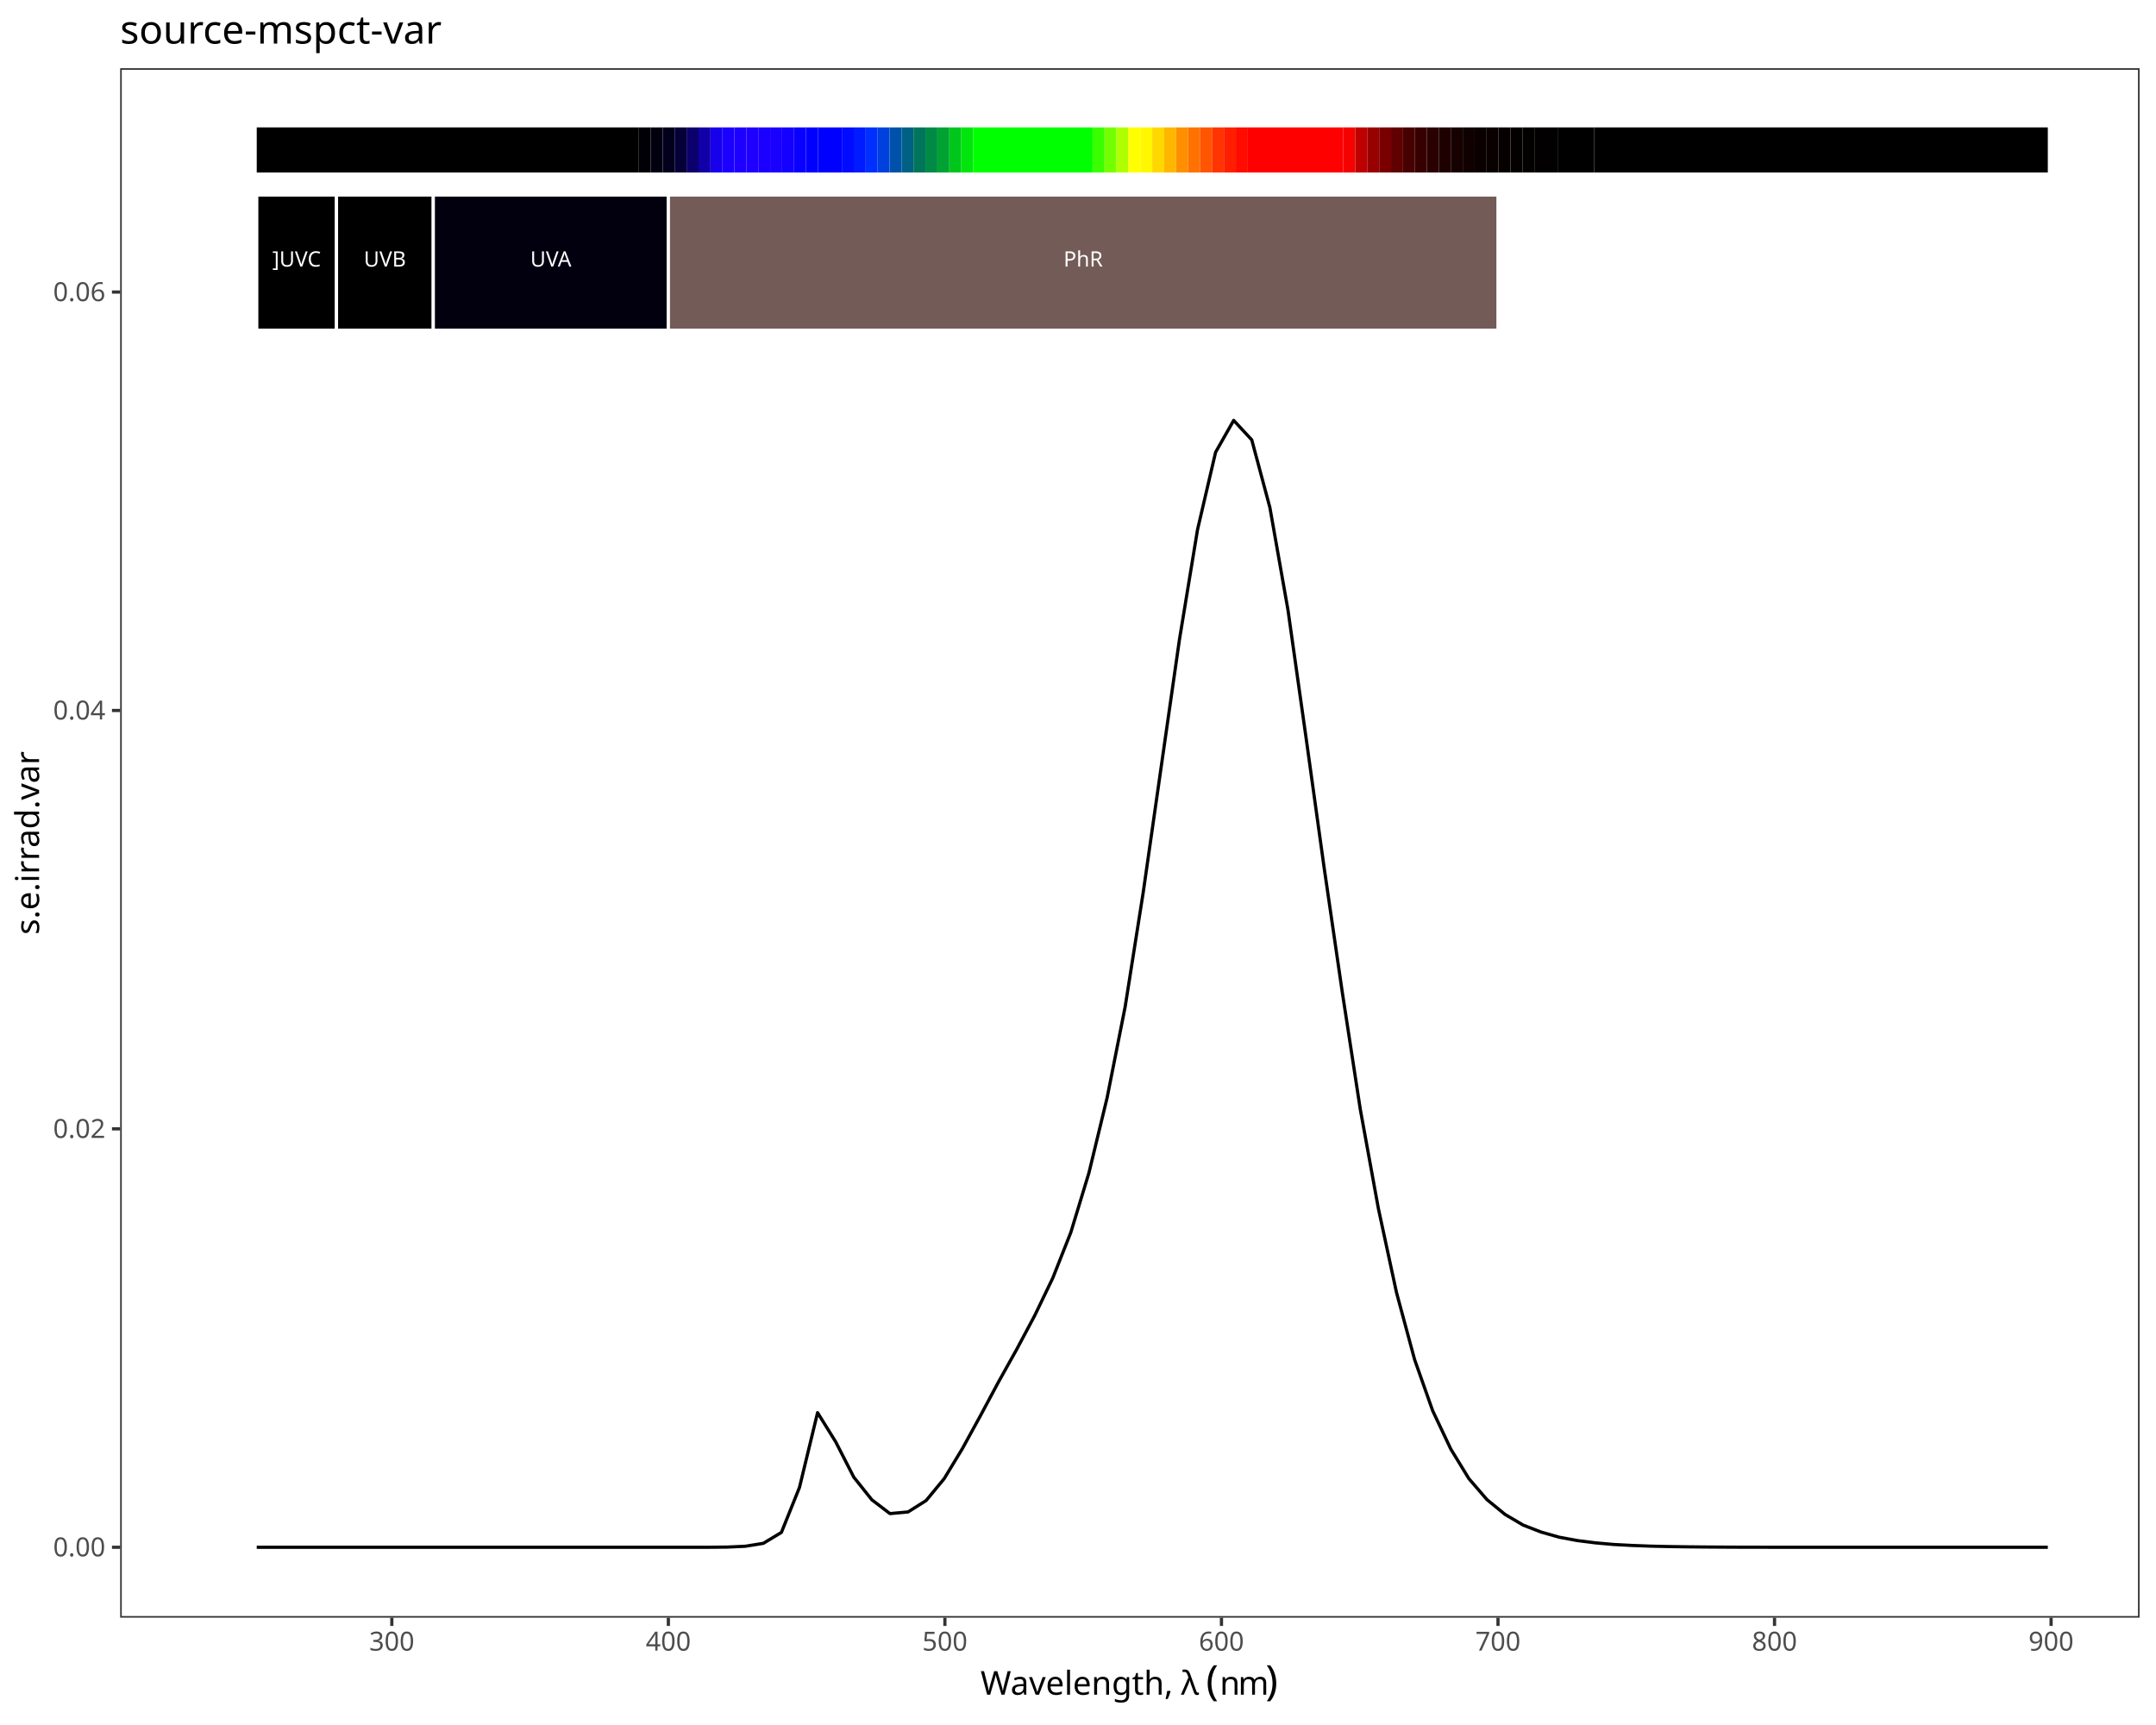
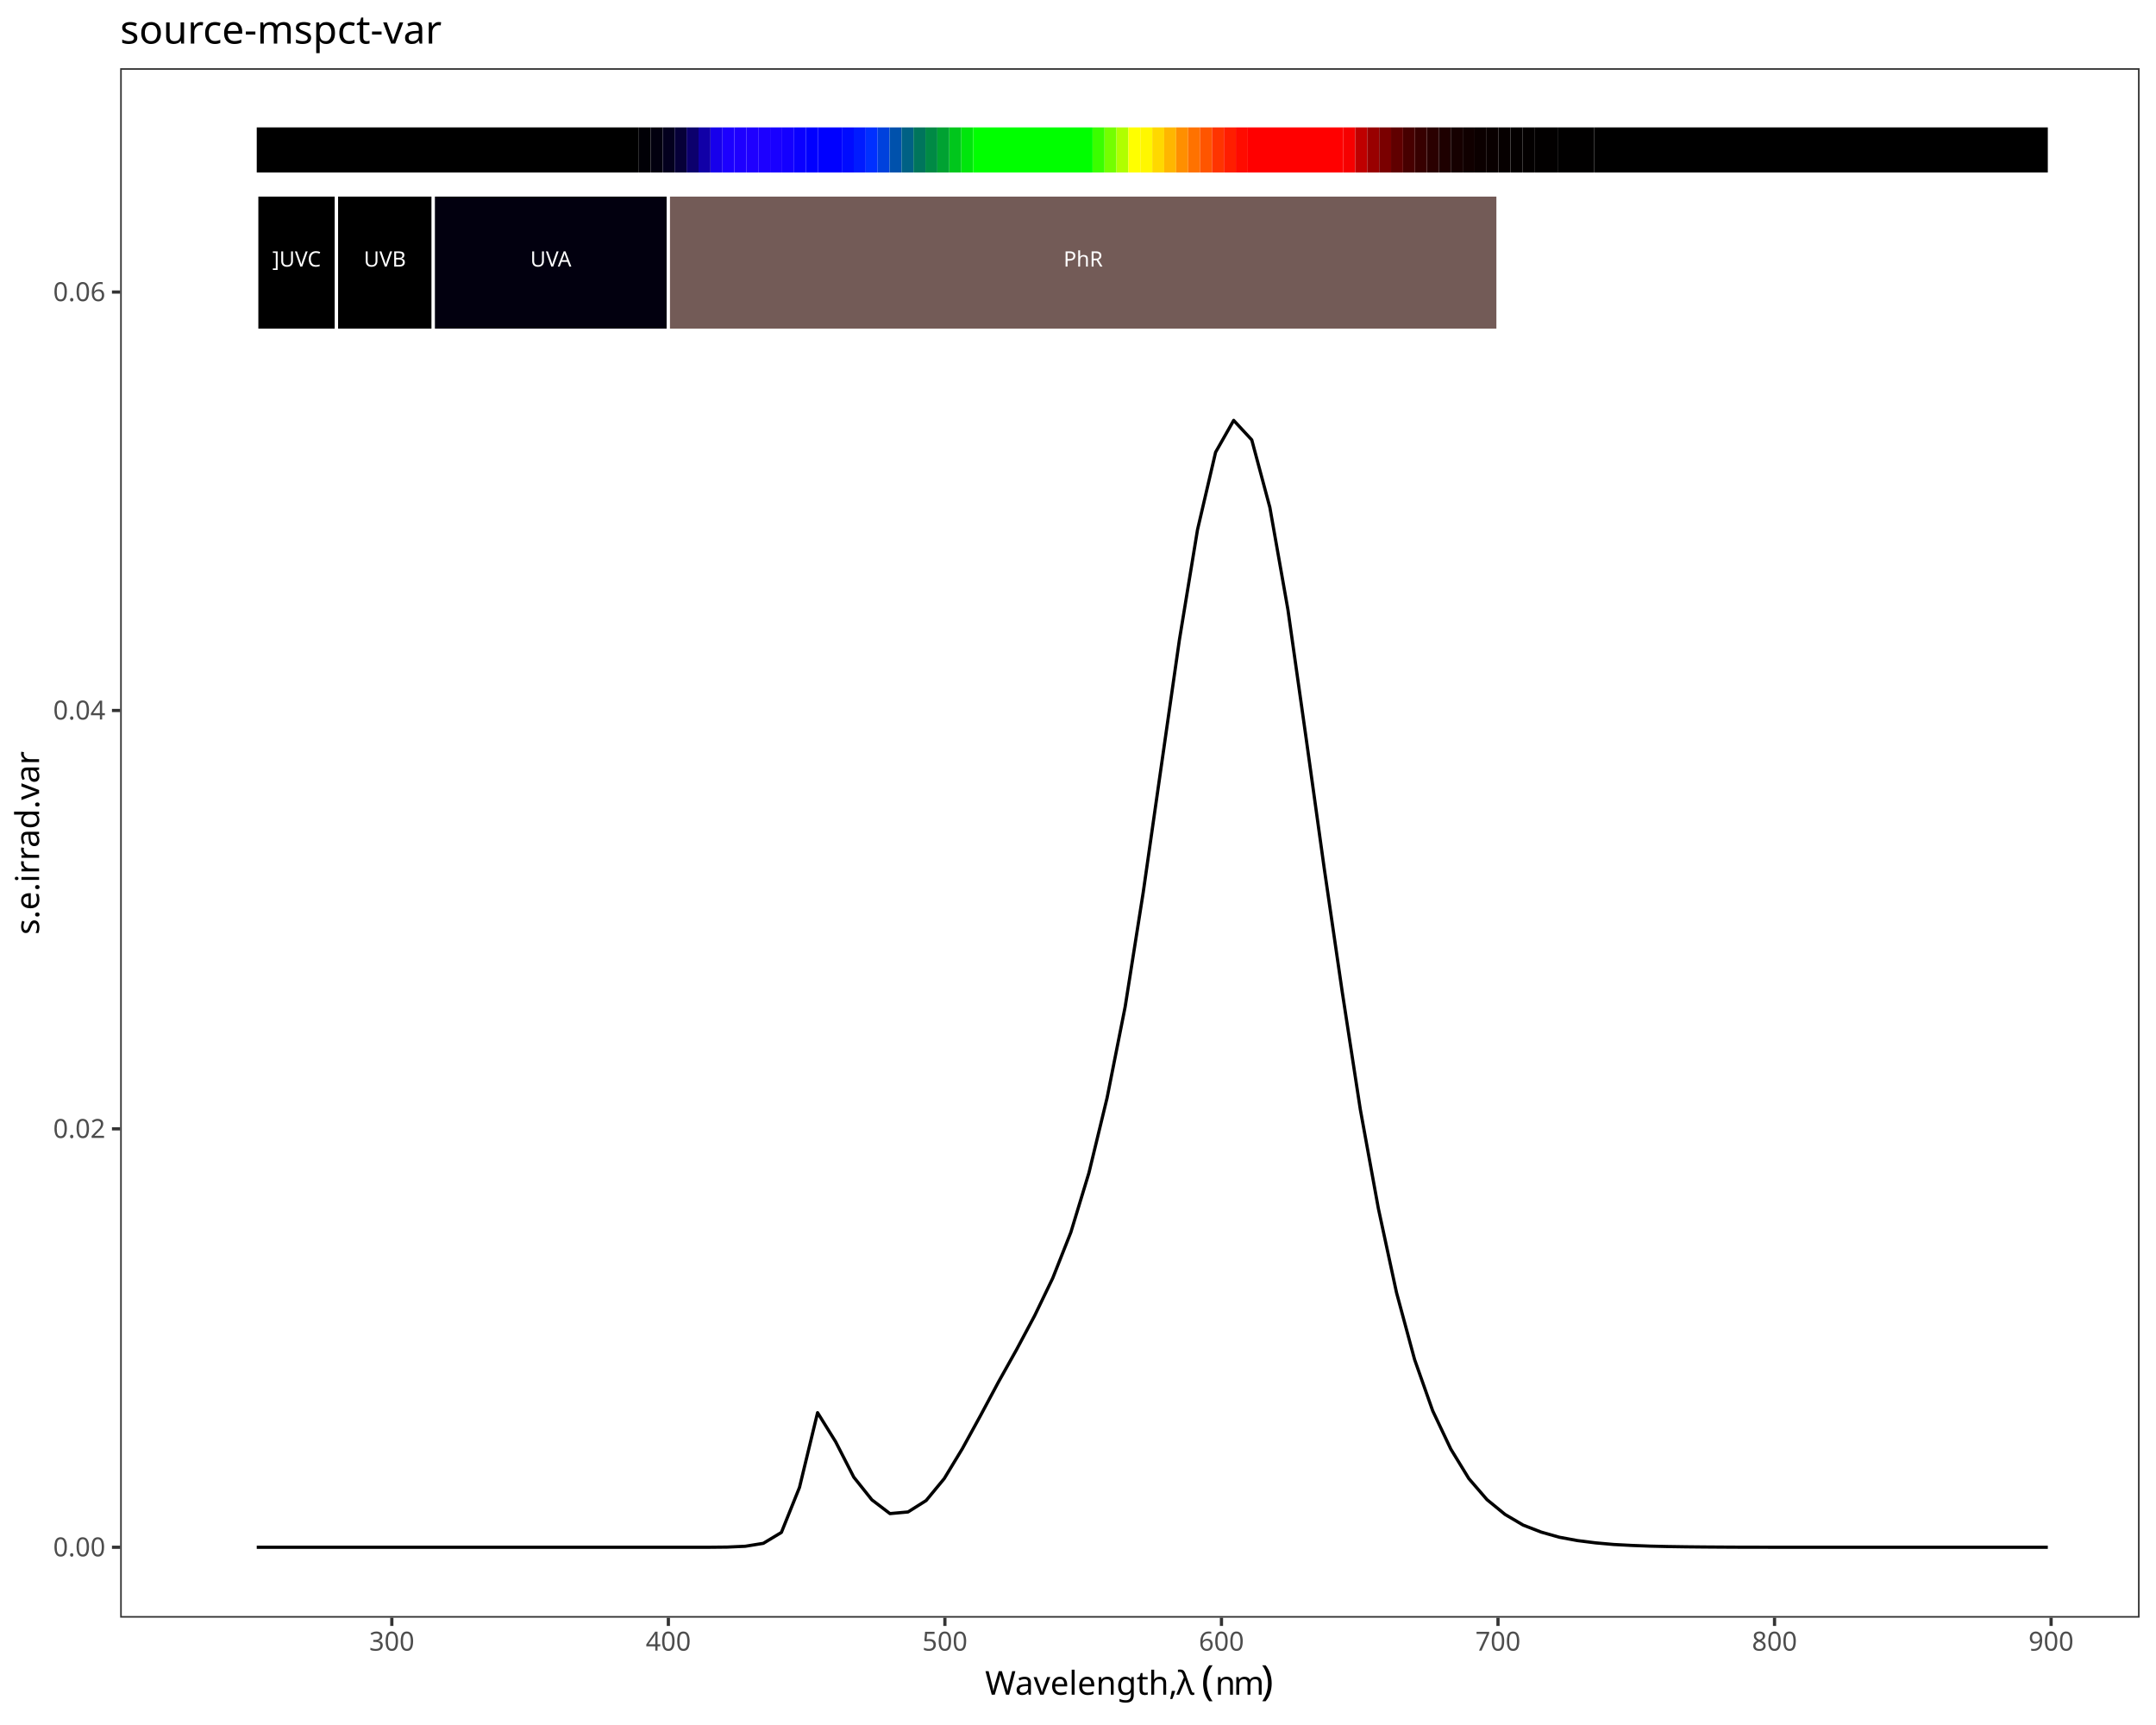
<svg xmlns="http://www.w3.org/2000/svg" class="svglite" data-engine-version="2.0" width="720.00pt" height="576.00pt" viewBox="0 0 720.00 576.00">
  <defs>
    <style type="text/css">
    .svglite line, .svglite polyline, .svglite polygon, .svglite path, .svglite rect, .svglite circle {
      fill: none;
      stroke: #000000;
      stroke-linecap: round;
      stroke-linejoin: round;
      stroke-miterlimit: 10.00;
    }
  </style>
  </defs>
  <rect width="100%" height="100%" style="stroke: none; fill: #FFFFFF;" />
  <defs>
    <clipPath id="cpMC4wMHw3MjAuMDB8MC4wMHw1NzYuMDA=">
      <rect x="0.00" y="0.00" width="720.00" height="576.00" />
    </clipPath>
  </defs>
  <g clip-path="url(#cpMC4wMHw3MjAuMDB8MC4wMHw1NzYuMDA=)">
    <rect x="0.00" y="0.00" width="720.00" height="576.00" style="stroke-width: 1.07; stroke: #FFFFFF; fill: #FFFFFF;" />
  </g>
  <defs>
    <clipPath id="cpNDAuMTN8NzE0LjUyfDIyLjc4fDU0MC4xNw==">
      <rect x="40.13" y="22.78" width="674.39" height="517.38" />
    </clipPath>
  </defs>
  <g clip-path="url(#cpNDAuMTN8NzE0LjUyfDIyLjc4fDU0MC4xNw==)">
    <rect x="40.13" y="22.78" width="674.39" height="517.38" style="stroke-width: 1.07; stroke: none; fill: #FFFFFF;" />
    <polyline points="85.74,516.65 91.78,516.65 97.82,516.65 103.87,516.65 109.91,516.65 115.95,516.65 121.99,516.65 128.03,516.65 134.07,516.65 140.12,516.65 146.16,516.65 152.20,516.65 158.24,516.65 164.28,516.65 170.32,516.65 176.37,516.65 182.41,516.65 188.45,516.65 194.49,516.65 200.53,516.65 206.57,516.65 212.62,516.65 218.66,516.65 224.70,516.65 230.74,516.65 236.78,516.65 242.82,516.59 248.87,516.32 254.91,515.34 260.95,511.70 266.99,496.67 273.03,471.71 279.07,481.43 285.12,493.24 291.16,500.81 297.20,505.41 303.24,504.86 309.28,501.05 315.32,493.73 321.37,483.75 327.41,472.74 333.45,461.45 339.49,450.64 345.53,439.31 351.57,426.77 357.62,411.47 363.66,391.60 369.70,366.65 375.74,336.23 381.78,297.98 387.82,255.79 393.87,213.62 399.91,176.89 405.95,151.01 411.99,140.37 418.03,146.89 424.07,169.42 430.12,203.67 436.16,246.34 442.20,289.76 448.24,331.20 454.28,370.46 460.32,403.58 466.37,431.62 472.41,453.98 478.45,471.08 484.49,483.85 490.53,493.73 496.57,500.74 502.62,505.69 508.66,509.25 514.70,511.59 520.74,513.30 526.78,514.42 532.82,515.18 538.87,515.72 544.91,516.04 550.95,516.27 556.99,516.41 563.03,516.50 569.07,516.56 575.12,516.60 581.16,516.63 587.20,516.64 593.24,516.65 599.28,516.65 605.32,516.65 611.37,516.65 617.41,516.65 623.45,516.65 629.49,516.65 635.53,516.65 641.57,516.65 647.62,516.65 653.66,516.65 659.70,516.65 665.74,516.65 671.78,516.65 677.82,516.65 683.87,516.65 " style="stroke-width: 1.07; stroke-linecap: butt;" />
    <rect x="85.74" y="42.54" width="127.60" height="15.05" style="stroke-width: 1.07; stroke: none; stroke-linecap: butt; stroke-linejoin: miter; fill: #000000;" />
    <rect x="213.34" y="42.54" width="3.99" height="15.05" style="stroke-width: 1.07; stroke: none; stroke-linecap: butt; stroke-linejoin: miter; fill: #010006;" />
    <rect x="217.33" y="42.54" width="3.99" height="15.05" style="stroke-width: 1.07; stroke: none; stroke-linecap: butt; stroke-linejoin: miter; fill: #02000F;" />
    <rect x="221.32" y="42.54" width="3.99" height="15.05" style="stroke-width: 1.07; stroke: none; stroke-linecap: butt; stroke-linejoin: miter; fill: #03001E;" />
    <rect x="225.30" y="42.54" width="3.99" height="15.05" style="stroke-width: 1.07; stroke: none; stroke-linecap: butt; stroke-linejoin: miter; fill: #060038;" />
    <rect x="229.29" y="42.54" width="3.99" height="15.05" style="stroke-width: 1.07; stroke: none; stroke-linecap: butt; stroke-linejoin: miter; fill: #0C006D;" />
    <rect x="233.28" y="42.54" width="3.99" height="15.05" style="stroke-width: 1.07; stroke: none; stroke-linecap: butt; stroke-linejoin: miter; fill: #1100A7;" />
    <rect x="237.27" y="42.54" width="3.99" height="15.05" style="stroke-width: 1.07; stroke: none; stroke-linecap: butt; stroke-linejoin: miter; fill: #1700EB;" />
    <rect x="241.25" y="42.54" width="3.99" height="15.05" style="stroke-width: 1.07; stroke: none; stroke-linecap: butt; stroke-linejoin: miter; fill: #1C00FF;" />
    <rect x="245.24" y="42.54" width="3.99" height="15.05" style="stroke-width: 1.07; stroke: none; stroke-linecap: butt; stroke-linejoin: miter; fill: #1E00FF;" />
    <rect x="249.23" y="42.54" width="3.99" height="15.05" style="stroke-width: 1.07; stroke: none; stroke-linecap: butt; stroke-linejoin: miter; fill: #1F00FF;" />
    <rect x="253.22" y="42.54" width="3.99" height="15.05" style="stroke-width: 1.07; stroke: none; stroke-linecap: butt; stroke-linejoin: miter; fill: #1C00FF;" />
    <rect x="257.20" y="42.54" width="3.99" height="15.05" style="stroke-width: 1.07; stroke: none; stroke-linecap: butt; stroke-linejoin: miter; fill: #1900FF;" />
    <rect x="261.19" y="42.54" width="3.99" height="15.05" style="stroke-width: 1.07; stroke: none; stroke-linecap: butt; stroke-linejoin: miter; fill: #1400FF;" />
    <rect x="265.18" y="42.54" width="3.99" height="15.05" style="stroke-width: 1.07; stroke: none; stroke-linecap: butt; stroke-linejoin: miter; fill: #0A00FF;" />
    <rect x="269.17" y="42.54" width="3.99" height="15.05" style="stroke-width: 1.07; stroke: none; stroke-linecap: butt; stroke-linejoin: miter; fill: #0100FF;" />
    <rect x="273.15" y="42.54" width="7.98" height="15.05" style="stroke-width: 1.07; stroke: none; stroke-linecap: butt; stroke-linejoin: miter; fill: #0000FF;" />
    <rect x="281.13" y="42.54" width="3.99" height="15.05" style="stroke-width: 1.07; stroke: none; stroke-linecap: butt; stroke-linejoin: miter; fill: #000BFF;" />
    <rect x="285.12" y="42.54" width="3.99" height="15.05" style="stroke-width: 1.07; stroke: none; stroke-linecap: butt; stroke-linejoin: miter; fill: #001BFF;" />
    <rect x="289.10" y="42.54" width="3.99" height="15.05" style="stroke-width: 1.07; stroke: none; stroke-linecap: butt; stroke-linejoin: miter; fill: #0030FF;" />
    <rect x="293.09" y="42.54" width="3.99" height="15.05" style="stroke-width: 1.07; stroke: none; stroke-linecap: butt; stroke-linejoin: miter; fill: #0041DD;" />
    <rect x="297.08" y="42.54" width="3.99" height="15.05" style="stroke-width: 1.07; stroke: none; stroke-linecap: butt; stroke-linejoin: miter; fill: #0051AC;" />
    <rect x="301.07" y="42.54" width="3.99" height="15.05" style="stroke-width: 1.07; stroke: none; stroke-linecap: butt; stroke-linejoin: miter; fill: #006184;" />
    <rect x="305.05" y="42.54" width="3.99" height="15.05" style="stroke-width: 1.07; stroke: none; stroke-linecap: butt; stroke-linejoin: miter; fill: #00755C;" />
    <rect x="309.04" y="42.54" width="3.99" height="15.05" style="stroke-width: 1.07; stroke: none; stroke-linecap: butt; stroke-linejoin: miter; fill: #008A45;" />
    <rect x="313.03" y="42.54" width="3.99" height="15.05" style="stroke-width: 1.07; stroke: none; stroke-linecap: butt; stroke-linejoin: miter; fill: #00A232;" />
    <rect x="317.02" y="42.54" width="3.99" height="15.05" style="stroke-width: 1.07; stroke: none; stroke-linecap: butt; stroke-linejoin: miter; fill: #00C61C;" />
    <rect x="321.00" y="42.54" width="3.99" height="15.05" style="stroke-width: 1.07; stroke: none; stroke-linecap: butt; stroke-linejoin: miter; fill: #00E60C;" />
    <rect x="324.99" y="42.54" width="39.88" height="15.05" style="stroke-width: 1.07; stroke: none; stroke-linecap: butt; stroke-linejoin: miter; fill: #00FF00;" />
    <rect x="364.87" y="42.54" width="3.99" height="15.05" style="stroke-width: 1.07; stroke: none; stroke-linecap: butt; stroke-linejoin: miter; fill: #3AFF00;" />
    <rect x="368.85" y="42.54" width="3.99" height="15.05" style="stroke-width: 1.07; stroke: none; stroke-linecap: butt; stroke-linejoin: miter; fill: #74FF00;" />
    <rect x="372.84" y="42.54" width="3.99" height="15.05" style="stroke-width: 1.07; stroke: none; stroke-linecap: butt; stroke-linejoin: miter; fill: #B0FF00;" />
    <rect x="376.83" y="42.54" width="3.99" height="15.05" style="stroke-width: 1.07; stroke: none; stroke-linecap: butt; stroke-linejoin: miter; fill: #FFFF00;" />
    <rect x="380.82" y="42.54" width="3.99" height="15.05" style="stroke-width: 1.07; stroke: none; stroke-linecap: butt; stroke-linejoin: miter; fill: #FFF700;" />
    <rect x="384.80" y="42.54" width="3.99" height="15.05" style="stroke-width: 1.07; stroke: none; stroke-linecap: butt; stroke-linejoin: miter; fill: #FFD800;" />
    <rect x="388.79" y="42.54" width="3.99" height="15.05" style="stroke-width: 1.07; stroke: none; stroke-linecap: butt; stroke-linejoin: miter; fill: #FFB600;" />
    <rect x="392.78" y="42.54" width="3.99" height="15.05" style="stroke-width: 1.07; stroke: none; stroke-linecap: butt; stroke-linejoin: miter; fill: #FF8F00;" />
    <rect x="396.77" y="42.54" width="3.99" height="15.05" style="stroke-width: 1.07; stroke: none; stroke-linecap: butt; stroke-linejoin: miter; fill: #FF7200;" />
    <rect x="400.75" y="42.54" width="3.99" height="15.05" style="stroke-width: 1.07; stroke: none; stroke-linecap: butt; stroke-linejoin: miter; fill: #FF5500;" />
    <rect x="404.74" y="42.54" width="3.99" height="15.05" style="stroke-width: 1.07; stroke: none; stroke-linecap: butt; stroke-linejoin: miter; fill: #FF3400;" />
    <rect x="408.73" y="42.54" width="3.99" height="15.05" style="stroke-width: 1.07; stroke: none; stroke-linecap: butt; stroke-linejoin: miter; fill: #FF1E00;" />
    <rect x="412.72" y="42.54" width="3.99" height="15.05" style="stroke-width: 1.07; stroke: none; stroke-linecap: butt; stroke-linejoin: miter; fill: #FF0B00;" />
    <rect x="416.70" y="42.54" width="31.90" height="15.05" style="stroke-width: 1.07; stroke: none; stroke-linecap: butt; stroke-linejoin: miter; fill: #FF0000;" />
    <rect x="448.60" y="42.54" width="3.99" height="15.05" style="stroke-width: 1.07; stroke: none; stroke-linecap: butt; stroke-linejoin: miter; fill: #F60000;" />
    <rect x="452.59" y="42.54" width="3.99" height="15.05" style="stroke-width: 1.07; stroke: none; stroke-linecap: butt; stroke-linejoin: miter; fill: #BF0000;" />
    <rect x="456.58" y="42.54" width="3.99" height="15.05" style="stroke-width: 1.07; stroke: none; stroke-linecap: butt; stroke-linejoin: miter; fill: #990000;" />
    <rect x="460.57" y="42.54" width="3.99" height="15.05" style="stroke-width: 1.07; stroke: none; stroke-linecap: butt; stroke-linejoin: miter; fill: #7A0000;" />
    <rect x="464.55" y="42.54" width="3.99" height="15.05" style="stroke-width: 1.07; stroke: none; stroke-linecap: butt; stroke-linejoin: miter; fill: #600000;" />
    <rect x="468.54" y="42.54" width="3.99" height="15.05" style="stroke-width: 1.07; stroke: none; stroke-linecap: butt; stroke-linejoin: miter; fill: #470000;" />
    <rect x="472.53" y="42.54" width="3.99" height="15.05" style="stroke-width: 1.07; stroke: none; stroke-linecap: butt; stroke-linejoin: miter; fill: #370000;" />
    <rect x="476.52" y="42.54" width="3.99" height="15.05" style="stroke-width: 1.07; stroke: none; stroke-linecap: butt; stroke-linejoin: miter; fill: #2A0000;" />
    <rect x="480.50" y="42.54" width="3.99" height="15.05" style="stroke-width: 1.07; stroke: none; stroke-linecap: butt; stroke-linejoin: miter; fill: #1E0000;" />
    <rect x="484.49" y="42.54" width="3.99" height="15.05" style="stroke-width: 1.07; stroke: none; stroke-linecap: butt; stroke-linejoin: miter; fill: #160000;" />
    <rect x="488.48" y="42.54" width="3.99" height="15.05" style="stroke-width: 1.07; stroke: none; stroke-linecap: butt; stroke-linejoin: miter; fill: #100000;" />
    <rect x="492.47" y="42.54" width="3.99" height="15.05" style="stroke-width: 1.07; stroke: none; stroke-linecap: butt; stroke-linejoin: miter; fill: #0B0000;" />
    <rect x="496.45" y="42.54" width="3.99" height="15.05" style="stroke-width: 1.07; stroke: none; stroke-linecap: butt; stroke-linejoin: miter; fill: #090000;" />
    <rect x="500.44" y="42.54" width="3.99" height="15.05" style="stroke-width: 1.07; stroke: none; stroke-linecap: butt; stroke-linejoin: miter; fill: #060000;" />
    <rect x="504.43" y="42.54" width="3.99" height="15.05" style="stroke-width: 1.07; stroke: none; stroke-linecap: butt; stroke-linejoin: miter; fill: #040000;" />
    <rect x="508.42" y="42.54" width="3.99" height="15.05" style="stroke-width: 1.07; stroke: none; stroke-linecap: butt; stroke-linejoin: miter; fill: #030000;" />
    <rect x="512.40" y="42.54" width="7.98" height="15.05" style="stroke-width: 1.07; stroke: none; stroke-linecap: butt; stroke-linejoin: miter; fill: #020000;" />
    <rect x="520.38" y="42.54" width="11.96" height="15.05" style="stroke-width: 1.07; stroke: none; stroke-linecap: butt; stroke-linejoin: miter; fill: #010000;" />
    <rect x="532.34" y="42.54" width="151.53" height="15.05" style="stroke-width: 1.07; stroke: none; stroke-linecap: butt; stroke-linejoin: miter; fill: #000000;" />
    <rect x="85.74" y="65.11" width="26.63" height="45.15" style="stroke-width: 1.07; stroke: #FFFFFF; stroke-linecap: butt; stroke-linejoin: miter; fill: #000000;" />
    <rect x="112.37" y="65.11" width="32.32" height="45.15" style="stroke-width: 1.07; stroke: #FFFFFF; stroke-linecap: butt; stroke-linejoin: miter; fill: #000000;" />
    <rect x="144.70" y="65.11" width="78.50" height="45.15" style="stroke-width: 1.07; stroke: #FFFFFF; stroke-linecap: butt; stroke-linejoin: miter; fill: #02000F;" />
    <rect x="223.20" y="65.11" width="277.06" height="45.15" style="stroke-width: 1.07; stroke: #FFFFFF; stroke-linecap: butt; stroke-linejoin: miter; fill: #735B57;" />
    <text x="99.06" y="89.01" text-anchor="middle" style="font-size: 7.11px; fill: #FFFFFF; font-family: sans;" textLength="17.00px" lengthAdjust="spacingAndGlyphs">]UVC</text>
    <text x="128.54" y="89.01" text-anchor="middle" style="font-size: 7.11px; fill: #FFFFFF; font-family: sans;" textLength="14.63px" lengthAdjust="spacingAndGlyphs">UVB</text>
    <text x="183.95" y="89.01" text-anchor="middle" style="font-size: 7.11px; fill: #FFFFFF; font-family: sans;" textLength="14.63px" lengthAdjust="spacingAndGlyphs">UVA</text>
    <text x="361.73" y="89.01" text-anchor="middle" style="font-size: 7.11px; fill: #FFFFFF; font-family: sans;" textLength="13.84px" lengthAdjust="spacingAndGlyphs">PhR</text>
    <rect x="40.13" y="22.78" width="674.39" height="517.38" style="stroke-width: 1.07; stroke: #333333;" />
  </g>
  <g clip-path="url(#cpMC4wMHw3MjAuMDB8MC4wMHw1NzYuMDA=)">
    <text x="35.20" y="519.68" text-anchor="end" style="font-size: 8.80px; fill: #4D4D4D; font-family: sans;" textLength="17.13px" lengthAdjust="spacingAndGlyphs">0.00</text>
    <text x="35.20" y="379.97" text-anchor="end" style="font-size: 8.80px; fill: #4D4D4D; font-family: sans;" textLength="17.13px" lengthAdjust="spacingAndGlyphs">0.02</text>
    <text x="35.20" y="240.26" text-anchor="end" style="font-size: 8.80px; fill: #4D4D4D; font-family: sans;" textLength="17.13px" lengthAdjust="spacingAndGlyphs">0.04</text>
    <text x="35.20" y="100.55" text-anchor="end" style="font-size: 8.80px; fill: #4D4D4D; font-family: sans;" textLength="17.13px" lengthAdjust="spacingAndGlyphs">0.06</text>
    <polyline points="37.39,516.65 40.13,516.65 " style="stroke-width: 1.07; stroke: #333333; stroke-linecap: butt;" />
    <polyline points="37.39,376.94 40.13,376.94 " style="stroke-width: 1.07; stroke: #333333; stroke-linecap: butt;" />
    <polyline points="37.39,237.23 40.13,237.23 " style="stroke-width: 1.07; stroke: #333333; stroke-linecap: butt;" />
    <polyline points="37.39,97.52 40.13,97.52 " style="stroke-width: 1.07; stroke: #333333; stroke-linecap: butt;" />
    <polyline points="130.85,542.91 130.85,540.17 " style="stroke-width: 1.07; stroke: #333333; stroke-linecap: butt;" />
    <polyline points="223.20,542.91 223.20,540.17 " style="stroke-width: 1.07; stroke: #333333; stroke-linecap: butt;" />
    <polyline points="315.55,542.91 315.55,540.17 " style="stroke-width: 1.07; stroke: #333333; stroke-linecap: butt;" />
    <polyline points="407.91,542.91 407.91,540.17 " style="stroke-width: 1.07; stroke: #333333; stroke-linecap: butt;" />
    <polyline points="500.26,542.91 500.26,540.17 " style="stroke-width: 1.07; stroke: #333333; stroke-linecap: butt;" />
    <polyline points="592.61,542.91 592.61,540.17 " style="stroke-width: 1.07; stroke: #333333; stroke-linecap: butt;" />
    <polyline points="684.97,542.91 684.97,540.17 " style="stroke-width: 1.07; stroke: #333333; stroke-linecap: butt;" />
    <text x="130.85" y="551.16" text-anchor="middle" style="font-size: 8.80px; fill: #4D4D4D; font-family: sans;" textLength="14.68px" lengthAdjust="spacingAndGlyphs">300</text>
    <text x="223.20" y="551.16" text-anchor="middle" style="font-size: 8.80px; fill: #4D4D4D; font-family: sans;" textLength="14.68px" lengthAdjust="spacingAndGlyphs">400</text>
    <text x="315.55" y="551.16" text-anchor="middle" style="font-size: 8.80px; fill: #4D4D4D; font-family: sans;" textLength="14.68px" lengthAdjust="spacingAndGlyphs">500</text>
    <text x="407.91" y="551.16" text-anchor="middle" style="font-size: 8.80px; fill: #4D4D4D; font-family: sans;" textLength="14.68px" lengthAdjust="spacingAndGlyphs">600</text>
    <text x="500.26" y="551.16" text-anchor="middle" style="font-size: 8.80px; fill: #4D4D4D; font-family: sans;" textLength="14.68px" lengthAdjust="spacingAndGlyphs">700</text>
    <text x="592.61" y="551.16" text-anchor="middle" style="font-size: 8.80px; fill: #4D4D4D; font-family: sans;" textLength="14.68px" lengthAdjust="spacingAndGlyphs">800</text>
    <text x="684.97" y="551.16" text-anchor="middle" style="font-size: 8.80px; fill: #4D4D4D; font-family: sans;" textLength="14.68px" lengthAdjust="spacingAndGlyphs">900</text>
-     <text x="327.45" y="565.89" style="font-size: 11.00px; font-family: sans;" textLength="64.20px" lengthAdjust="spacingAndGlyphs">Wavelength, </text>
-     <text x="391.66" y="565.89" style="font-size: 11.00px; font-family: sans;" textLength="2.75px" lengthAdjust="spacingAndGlyphs"> </text>
-     <text x="394.41" y="565.89" style="font-size: 11.00px; font-family: sans;" textLength="5.60px" lengthAdjust="spacingAndGlyphs">λ</text>
-     <text x="400.01" y="565.89" style="font-size: 11.00px; font-family: sans;" textLength="2.75px" lengthAdjust="spacingAndGlyphs"> </text>
-     <text x="402.77" y="565.89" style="font-size: 13.75px; font-family: sans;" textLength="4.58px" lengthAdjust="spacingAndGlyphs">(</text>
-     <text x="407.34" y="565.89" style="font-size: 11.00px; font-family: sans;" textLength="6.12px" lengthAdjust="spacingAndGlyphs">n</text>
-     <text x="413.46" y="565.89" style="font-size: 11.00px; font-family: sans;" textLength="9.17px" lengthAdjust="spacingAndGlyphs">m</text>
-     <text x="422.63" y="565.89" style="font-size: 13.75px; font-family: sans;" textLength="4.57px" lengthAdjust="spacingAndGlyphs">)</text>
+     <text x="328.98" y="565.89" style="font-size: 11.00px; font-family: sans;" textLength="61.15px" lengthAdjust="spacingAndGlyphs">Wavelength,</text>
+     <text x="390.13" y="565.89" style="font-size: 11.00px; font-family: sans;" textLength="2.75px" lengthAdjust="spacingAndGlyphs"> </text>
+     <text x="392.88" y="565.89" style="font-size: 11.00px; font-family: sans;" textLength="5.60px" lengthAdjust="spacingAndGlyphs">λ</text>
+     <text x="398.49" y="565.89" style="font-size: 11.00px; font-family: sans;" textLength="2.75px" lengthAdjust="spacingAndGlyphs"> </text>
+     <text x="401.24" y="565.89" style="font-size: 13.75px; font-family: sans;" textLength="4.58px" lengthAdjust="spacingAndGlyphs">(</text>
+     <text x="405.82" y="565.89" style="font-size: 11.00px; font-family: sans;" textLength="6.12px" lengthAdjust="spacingAndGlyphs">n</text>
+     <text x="411.93" y="565.89" style="font-size: 11.00px; font-family: sans;" textLength="9.17px" lengthAdjust="spacingAndGlyphs">m</text>
+     <text x="421.10" y="565.89" style="font-size: 13.75px; font-family: sans;" textLength="4.57px" lengthAdjust="spacingAndGlyphs">)</text>
    <text transform="translate(13.05,281.48) rotate(-90)" text-anchor="middle" style="font-size: 11.00px; font-family: sans;" textLength="58.08px" lengthAdjust="spacingAndGlyphs">s.e.irrad.var</text>
    <text x="40.13" y="14.56" style="font-size: 13.20px; font-family: sans;" textLength="101.99px" lengthAdjust="spacingAndGlyphs">source-mspct-var</text>
  </g>
</svg>
